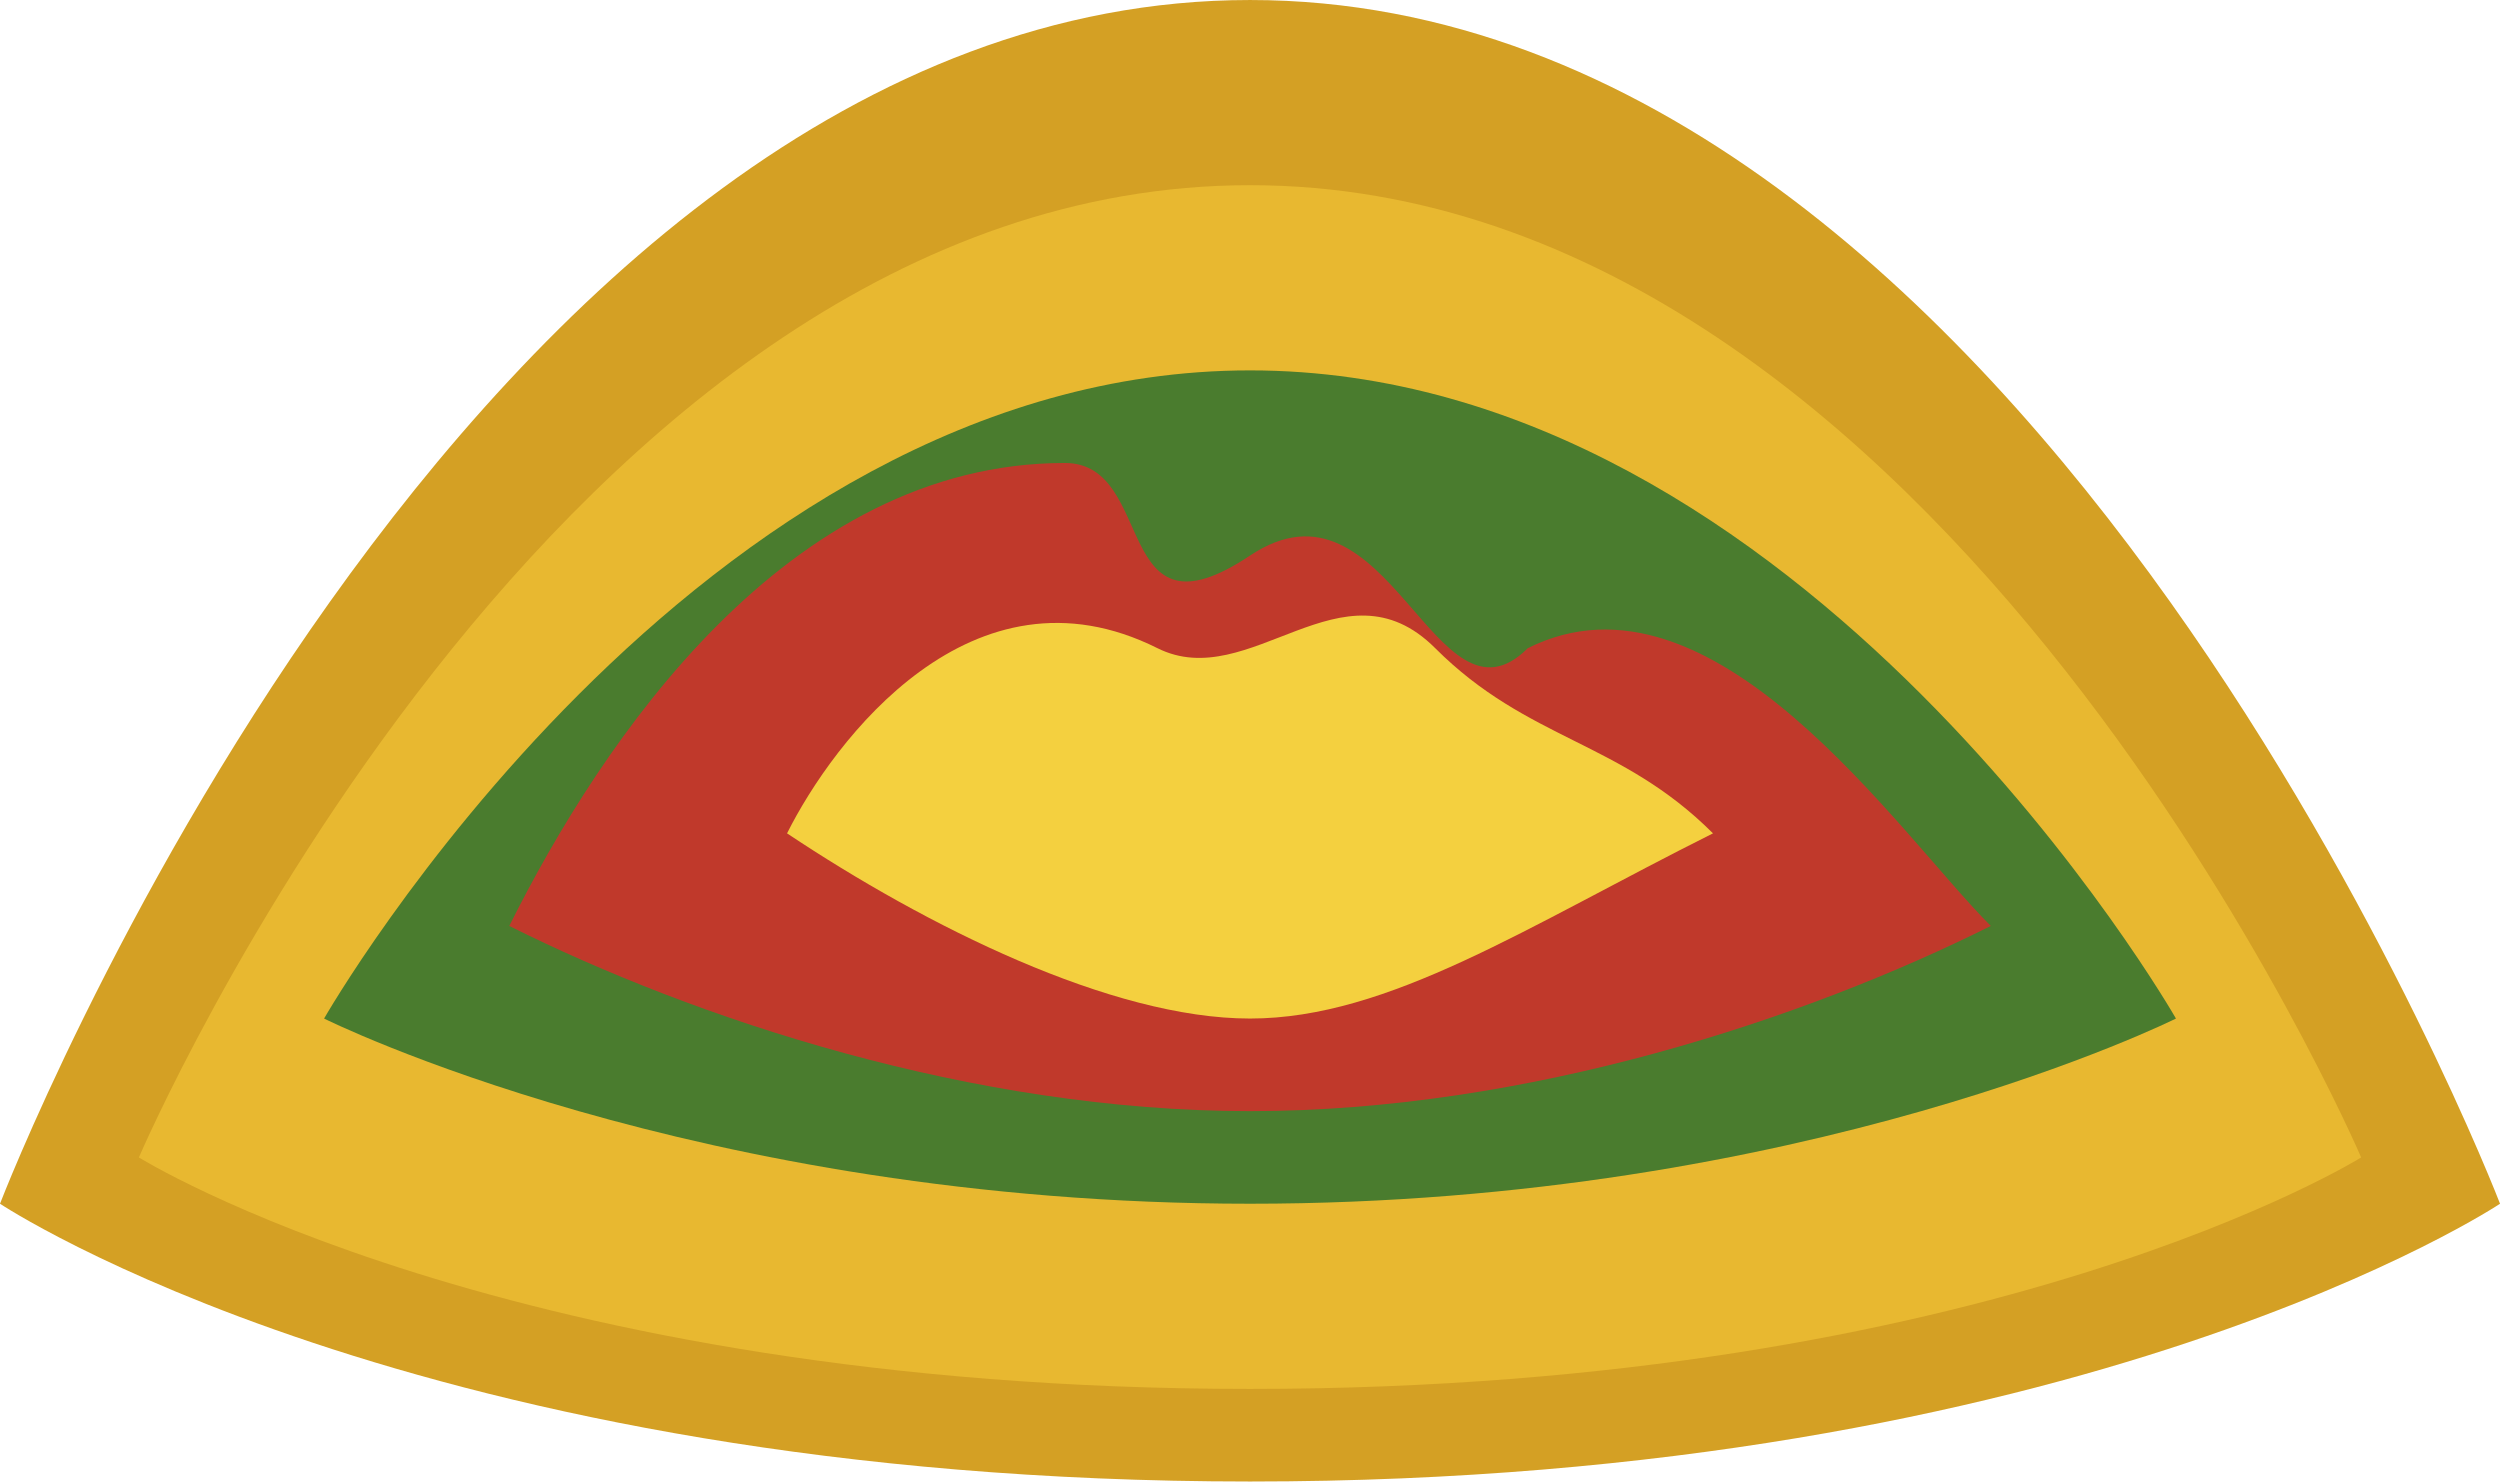
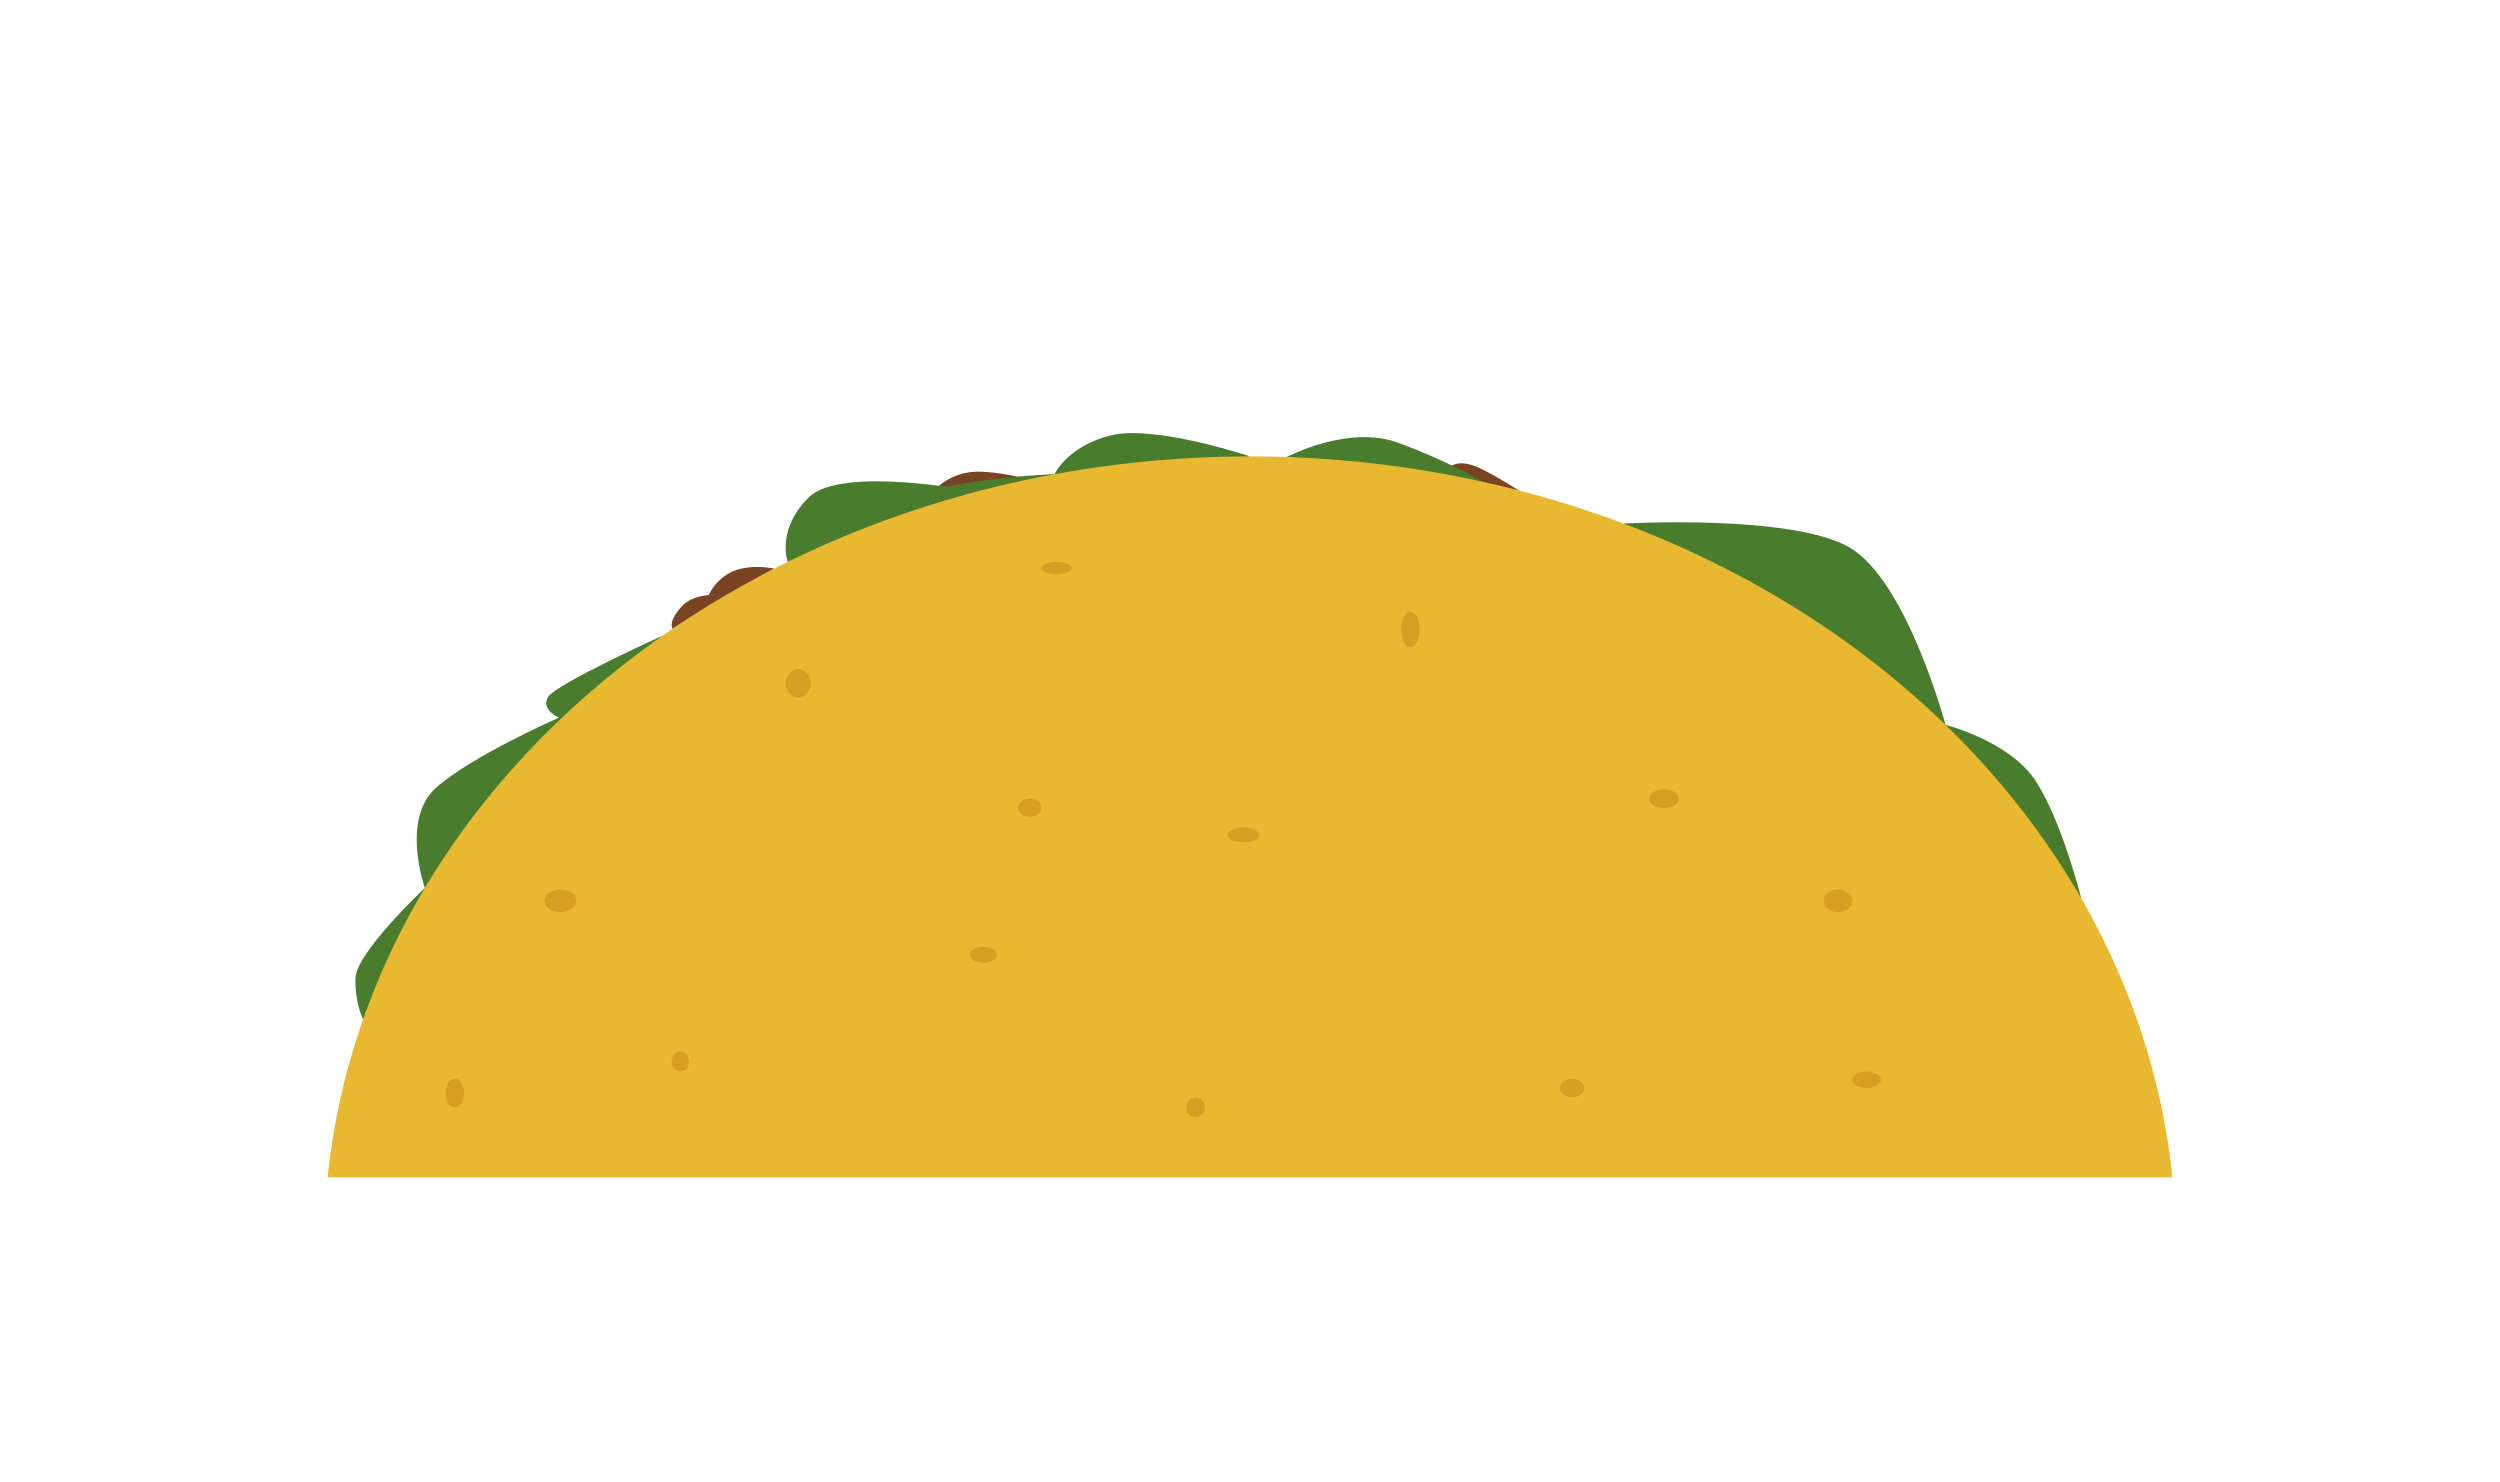
- <svg xmlns="http://www.w3.org/2000/svg" viewBox="0 0 64 37.926">
-   <g transform="translate(-5.9259 -21.3333) scale(1.1852)">
-     <path d="M5 44 C5 44 15 18 32 18 C49 18 59 44 59 44 C59 44 50 50 32 50 C14 50 5 44 5 44Z" fill="#D4A024" />
-     <path d="M8 43 C8 43 17 22 32 22 C47 22 56 43 56 43 C56 43 48 48 32 48 C16 48 8 43 8 43Z" fill="#E8B830" />
-     <path d="M12 40 C12 40 20 26 32 26 C44 26 52 40 52 40 C52 40 44 44 32 44 C20 44 12 40 12 40Z" fill="#4A7C2E" />
-     <path d="M16 38 C18 34 22 28 28 28 C30 28 29 32 32 30 C35 28 36 34 38 32 C42 30 46 36 48 38 C44 40 38 42 32 42 C26 42 20 40 16 38Z" fill="#C0392B" />
-     <path d="M22 36 C23 34 26 30 30 32 C32 33 34 30 36 32 C38 34 40 34 42 36 C38 38 35 40 32 40 C29 40 25 38 22 36Z" fill="#F4D03F" />
-   </g>
+ <svg xmlns="http://www.w3.org/2000/svg" viewBox="0 0 64 37.926" version="1.1" id="svg5">
+   <defs id="defs5" />
+   <path style="fill:#784421;fill-opacity:1;stroke-width:1.054" d="m 37.003,12.139 c 0,0 0.127,-0.544 0.965,-0.113 0.838,0.432 1.412,0.88 1.412,0.88" id="path21" />
+   <path style="fill:#000000;fill-opacity:0" d="m 9.296,26.093 c -0.173,-0.576 0.193,0.731 -0.128,-0.314 -0.023,-0.075 0.007,-0.158 0,-0.237 C 9.146,25.293 9.117,25.297 9.101,25.035 9.052,24.251 9.311,23.256 9.608,22.566 9.9,21.888 10.358,21.263 10.792,20.671 c 0.124,-0.169 0.236,-0.348 0.372,-0.507 0.264,-0.308 0.585,-0.577 0.913,-0.812 0.657,-0.469 1.437,-0.83 2.233,-0.981 0.057,-0.011 0.941,-0.079 0.913,-0.135 -0.068,-0.14 -0.18,-0.255 -0.27,-0.382" id="path8" />
+   <path style="fill:#4a7c2e;fill-opacity:1" d="m 9.296,26.093 c 0,0 -0.215,-0.406 -0.195,-1.058 0.02,-0.652 1.775,-2.305 1.775,-2.305 v 0 c 0,0 -0.625,-1.755 0.289,-2.567 0.913,-0.812 3.146,-1.793 3.146,-1.793 0,0 -0.463,-0.188 -0.287,-0.518 0.176,-0.33 2.937,-1.578 2.937,-1.578" id="path13" />
+   <path style="fill:#784421;fill-opacity:1;stroke-width:0.811" d="m 26.665,12.377 c 0,0 -0.723,-0.263 -1.527,-0.301 -0.804,-0.038 -1.207,0.467 -1.207,0.467 -0.313,0.644 -0.313,0.644 -0.313,0.644 v 0 z" id="path19" />
+   <path style="fill:#4a7c2e;fill-opacity:1" d="m 20.166,14.383 c 0,0 -0.305,-0.808 0.533,-1.646 0.838,-0.838 4.29,-0.15 4.29,-0.15 0,0 -1.894,1.497 -1.961,0.6 -0.067,-0.897 3.969,-1.049 3.969,-1.049 0,0 0.322,-0.714 1.439,-0.993 C 29.553,10.866 32,11.683 32,11.683" id="path15" />
+   <path style="fill:#4a7c2e;fill-opacity:1" d="m 41.565,13.403 c 0,0 4.32,-0.247 5.788,0.615 1.469,0.862 2.453,4.539 2.453,4.539 0,0 1.634,0.41 2.305,1.432 0.671,1.022 1.169,3.008 1.169,3.008" id="path16" />
+   <path style="fill:#784421;fill-opacity:1" d="m 17.219,16.096 c 0,0 -0.136,-0.162 0.229,-0.568 0.365,-0.405 1.125,-0.288 1.125,-0.288" id="path17" />
+   <path style="fill:#784421;fill-opacity:1" d="m 18.056,15.552 c 0,0 0.019,-0.473 0.516,-0.821 0.497,-0.348 1.248,-0.174 1.248,-0.174" id="path18" />
+   <path style="fill:#4a7c2e;fill-opacity:1" d="m 32.94,11.699 c 0,0 1.563,-0.828 2.829,-0.372 1.266,0.456 2.192,1.006 2.192,1.006" id="path20" />
+   <path d="M 32,11.684 A 23.704,20.221 0 0 0 20.148,14.393 23.704,20.221 0 0 0 8.387,30.141 H 55.613 A 23.704,20.221 0 0 0 43.852,14.393 23.704,20.221 0 0 0 32,11.684 Z" style="fill:#e8b830;stroke-width:2.618;fill-opacity:1" id="path23" />
+   <ellipse style="fill:#d4a024;fill-opacity:1" id="path24" cx="14.347" cy="23.059" rx="0.407" ry="0.293" />
+   <ellipse style="fill:#d4a024;fill-opacity:1" id="path25" cx="20.435" cy="17.49" rx="0.323" ry="0.363" />
+   <ellipse style="fill:#d4a024;fill-opacity:1" id="path26" cx="31.833" cy="21.374" rx="0.403" ry="0.19" />
+   <ellipse style="fill:#d4a024;fill-opacity:1" id="path27" cx="36.106" cy="16.118" rx="0.238" ry="0.458" />
+   <ellipse style="fill:#d4a024;fill-opacity:1" id="path28" cx="25.177" cy="24.443" rx="0.348" ry="0.202" />
+   <ellipse style="fill:#d4a024;fill-opacity:1" id="path29" cx="42.597" cy="20.446" rx="0.385" ry="0.238" />
+   <ellipse style="fill:#d4a024;fill-opacity:1" id="path30" cx="40.25" cy="27.854" rx="0.312" ry="0.238" />
+   <ellipse style="fill:#d4a024;fill-opacity:1" id="path31" cx="47.054" cy="23.059" rx="0.368" ry="0.293" />
+   <ellipse style="fill:#d4a024;fill-opacity:1" id="path32" cx="47.788" cy="27.643" rx="0.365" ry="0.211" />
+   <ellipse style="fill:#d4a024;fill-opacity:1" id="path33" cx="30.605" cy="28.349" rx="0.238" ry="0.257" />
+   <ellipse style="fill:#d4a024;fill-opacity:1" id="path34" cx="17.417" cy="27.175" rx="0.223" ry="0.257" />
+   <ellipse style="fill:#d4a024;fill-opacity:1" id="path35" cx="11.644" cy="27.982" rx="0.238" ry="0.367" />
+   <ellipse style="fill:#d4a024;fill-opacity:1" id="path36" cx="27.048" cy="14.545" rx="0.384" ry="0.161" />
+   <ellipse style="fill:#d4a024;fill-opacity:1" id="path37" cx="26.36" cy="20.679" rx="0.304" ry="0.233" />
</svg>
